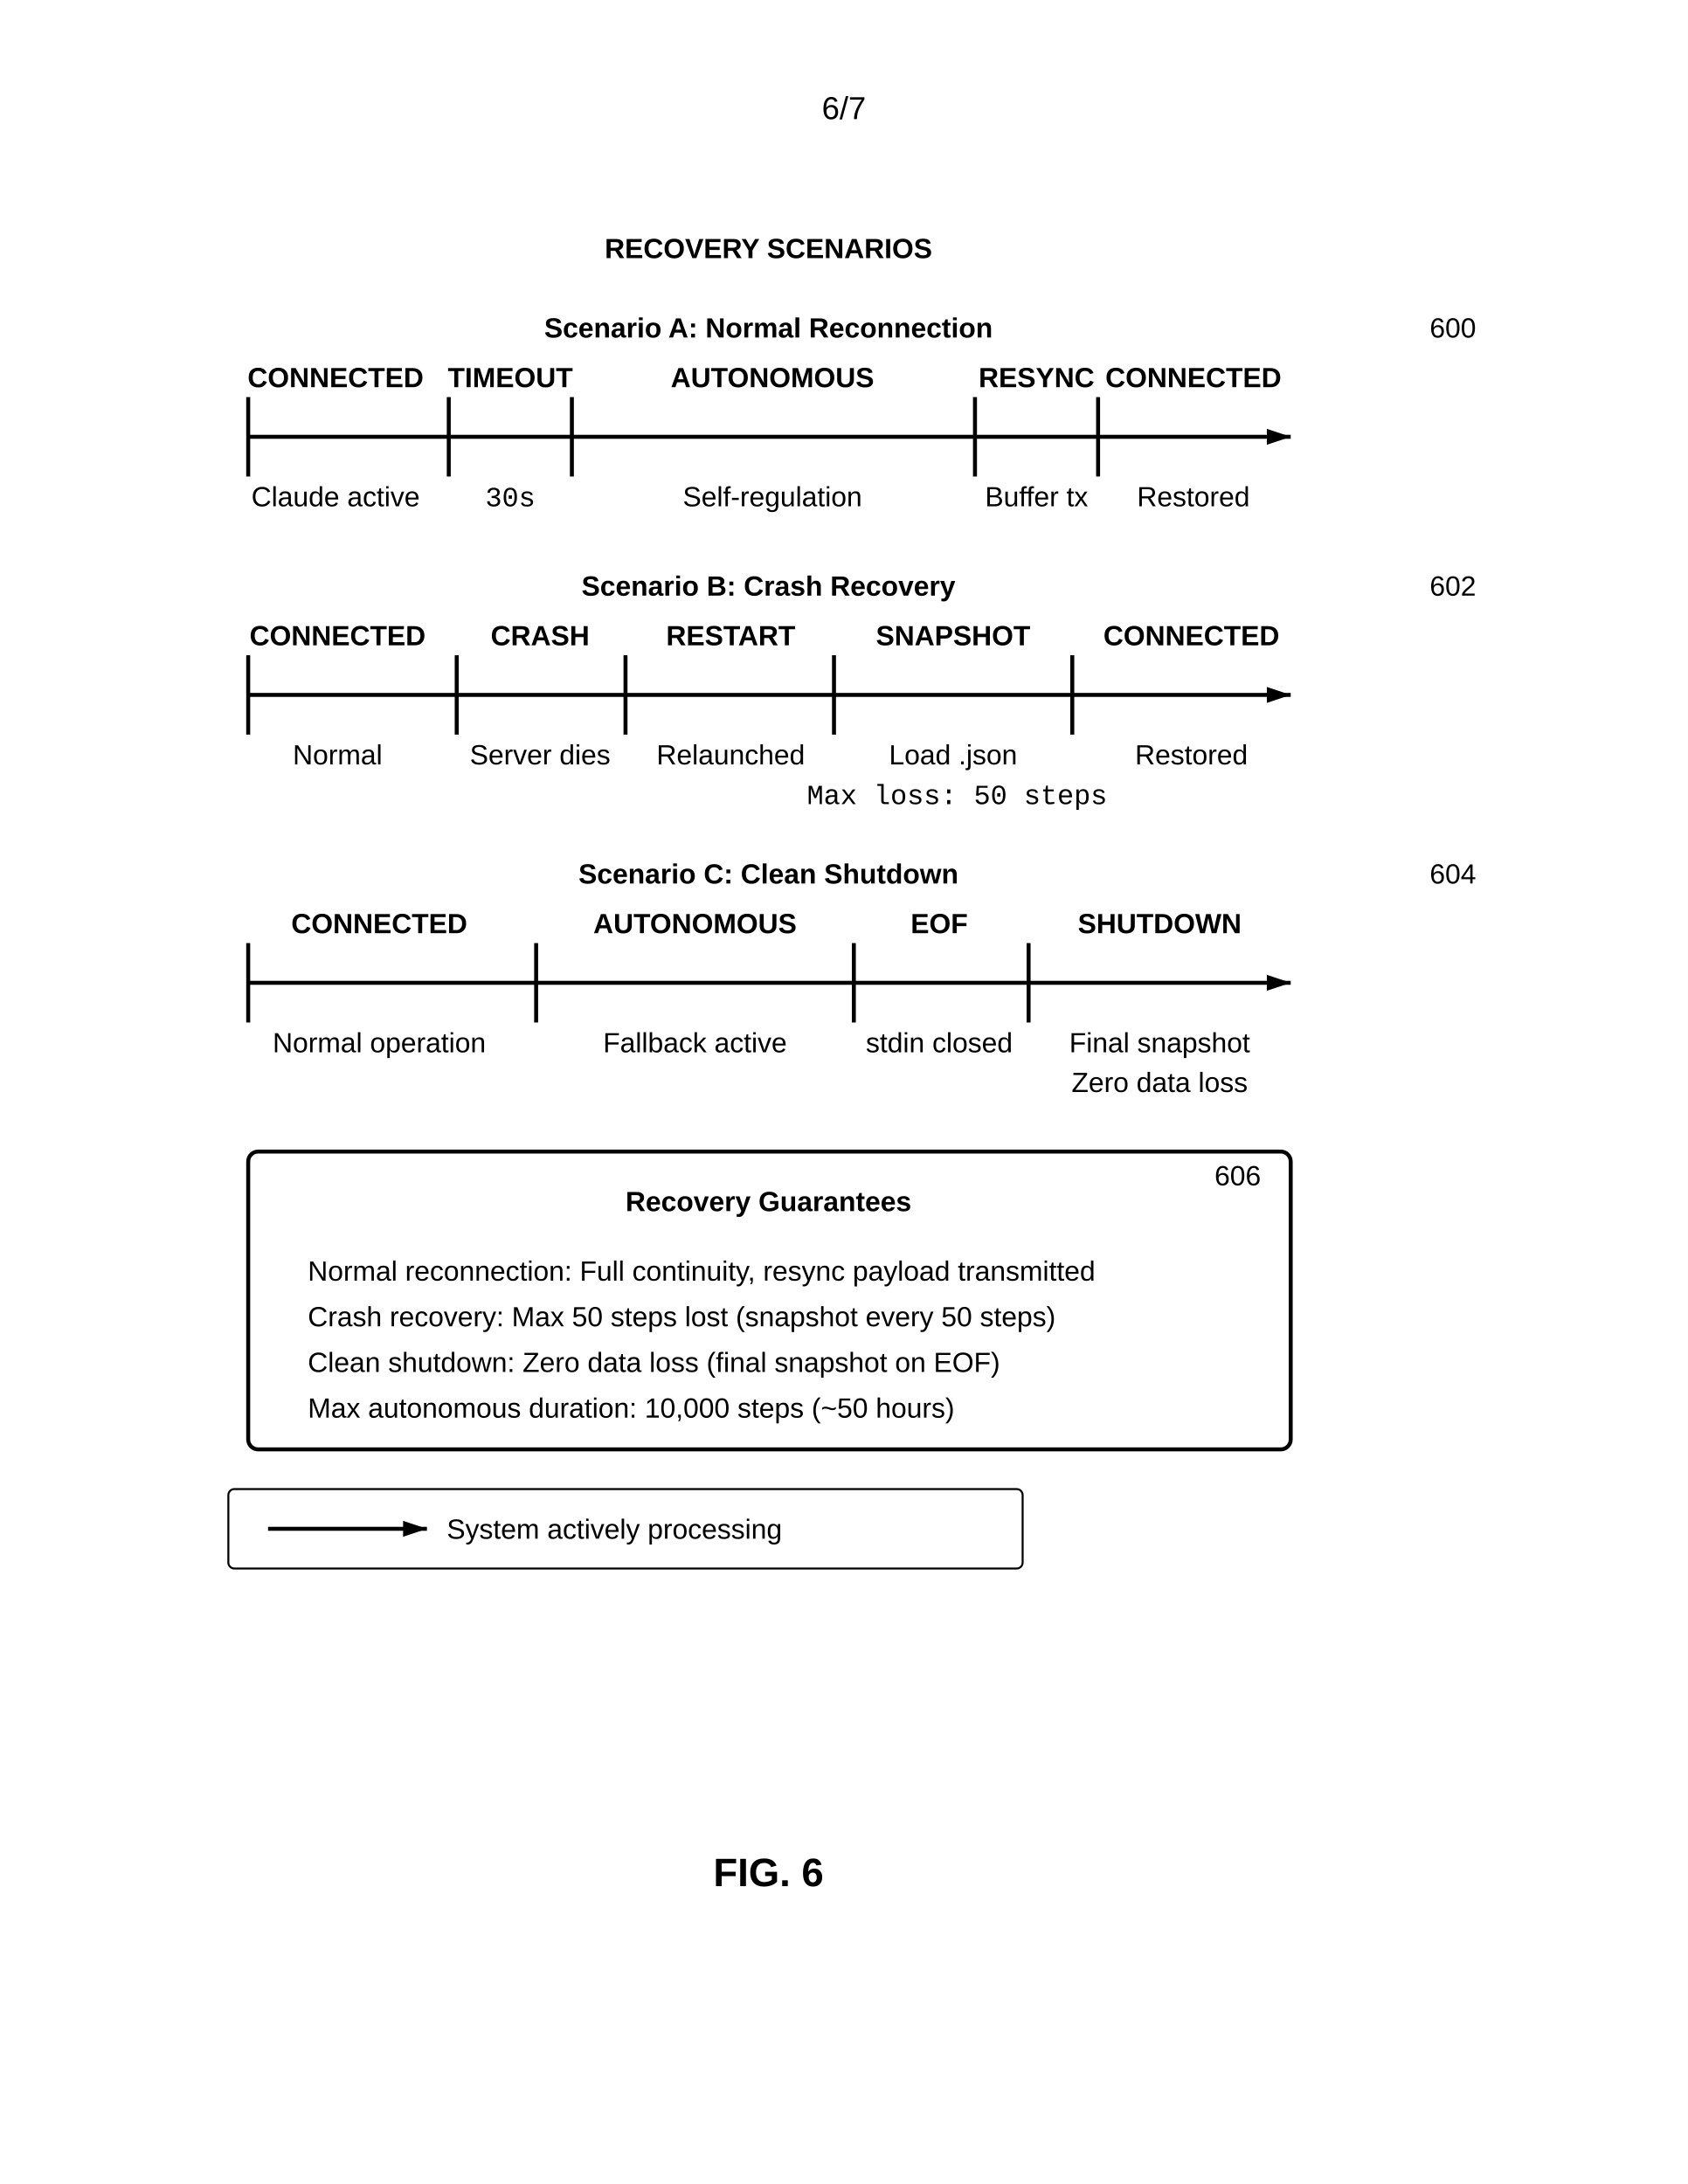
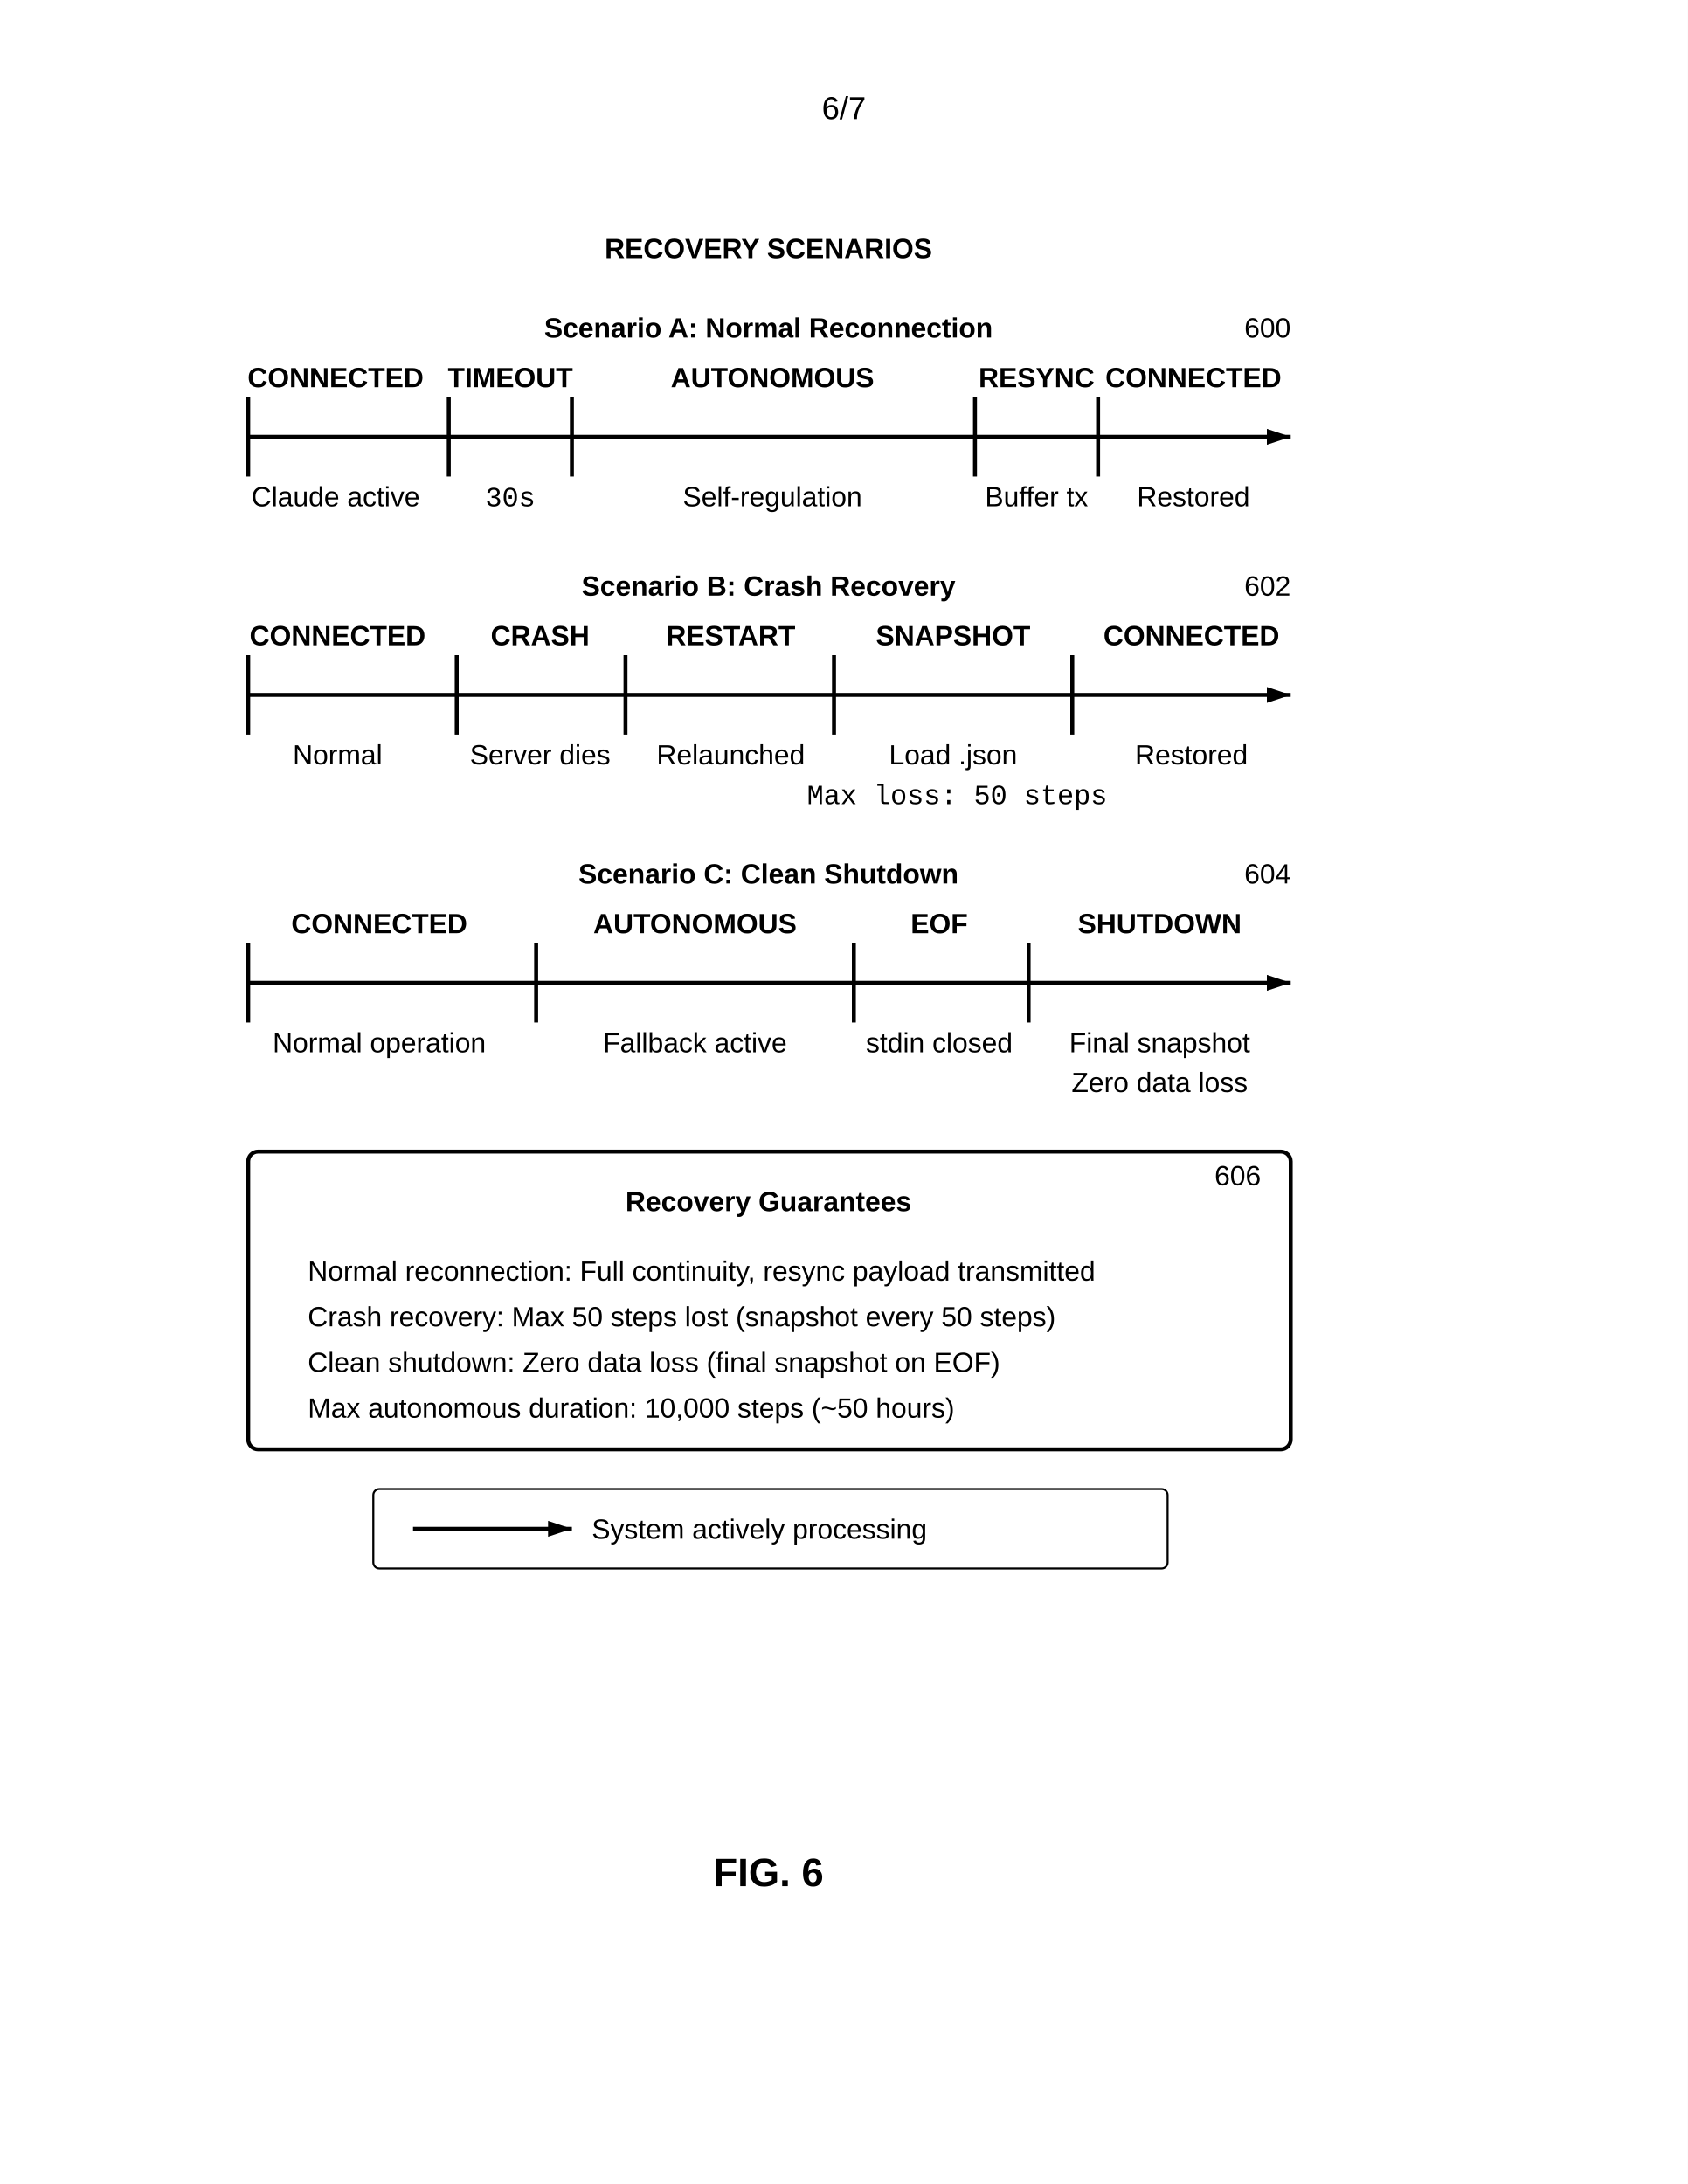
<svg xmlns="http://www.w3.org/2000/svg" width="8.5in" height="11in" viewBox="0 0 850 1100">
  <defs>
    <marker id="ah" markerWidth="6" markerHeight="4" refX="6" refY="2" orient="auto">
      <polygon points="0 0, 6 2, 0 4" fill="black" />
    </marker>
  </defs>
  <rect width="100%" height="100%" fill="white" />
  <text x="425" y="60" font-family="Arial, sans-serif" font-size="16" text-anchor="middle">6/7</text>
  <text x="387" y="130" font-family="Arial, sans-serif" font-size="14" font-weight="bold" text-anchor="middle">RECOVERY SCENARIOS</text>
-   <text x="720" y="170" font-family="Arial, sans-serif" font-size="14" text-anchor="start">600</text>
+   <text x="650" y="170" font-family="Arial, sans-serif" font-size="14" text-anchor="end">600</text>
  <text x="387" y="170" font-family="Arial, sans-serif" font-size="14" font-weight="bold" text-anchor="middle">Scenario A: Normal Reconnection</text>
  <line x1="125" y1="220" x2="650" y2="220" stroke="black" stroke-width="2" marker-end="url(#ah)" />
  <line x1="125" y1="200" x2="125" y2="240" stroke="black" stroke-width="2" />
  <text x="169" y="195" font-family="Arial, sans-serif" font-size="14" font-weight="bold" text-anchor="middle">CONNECTED</text>
  <text x="169" y="255" font-family="Arial, sans-serif" font-size="14" text-anchor="middle">Claude active</text>
  <line x1="226" y1="200" x2="226" y2="240" stroke="black" stroke-width="2" />
  <text x="257" y="195" font-family="Arial, sans-serif" font-size="14" font-weight="bold" text-anchor="middle">TIMEOUT</text>
  <text x="257" y="255" font-family="Courier New, monospace" font-size="14" text-anchor="middle">30s</text>
  <line x1="288" y1="200" x2="288" y2="240" stroke="black" stroke-width="2" />
  <text x="389" y="195" font-family="Arial, sans-serif" font-size="14" font-weight="bold" text-anchor="middle">AUTONOMOUS</text>
  <text x="389" y="255" font-family="Arial, sans-serif" font-size="14" text-anchor="middle">Self-regulation</text>
  <line x1="491" y1="200" x2="491" y2="240" stroke="black" stroke-width="2" />
  <text x="522" y="195" font-family="Arial, sans-serif" font-size="14" font-weight="bold" text-anchor="middle">RESYNC</text>
  <text x="522" y="255" font-family="Arial, sans-serif" font-size="14" text-anchor="middle">Buffer tx</text>
  <line x1="553" y1="200" x2="553" y2="240" stroke="black" stroke-width="2" />
  <text x="601" y="195" font-family="Arial, sans-serif" font-size="14" font-weight="bold" text-anchor="middle">CONNECTED</text>
  <text x="601" y="255" font-family="Arial, sans-serif" font-size="14" text-anchor="middle">Restored</text>
-   <text x="720" y="300" font-family="Arial, sans-serif" font-size="14" text-anchor="start">602</text>
+   <text x="650" y="300" font-family="Arial, sans-serif" font-size="14" text-anchor="end">602</text>
  <text x="387" y="300" font-family="Arial, sans-serif" font-size="14" font-weight="bold" text-anchor="middle">Scenario B: Crash Recovery</text>
  <line x1="125" y1="350" x2="650" y2="350" stroke="black" stroke-width="2" marker-end="url(#ah)" />
  <line x1="125" y1="330" x2="125" y2="370" stroke="black" stroke-width="2" />
  <text x="170" y="325" font-family="Arial, sans-serif" font-size="14" font-weight="bold" text-anchor="middle">CONNECTED</text>
  <text x="170" y="385" font-family="Arial, sans-serif" font-size="14" text-anchor="middle">Normal</text>
  <line x1="230" y1="330" x2="230" y2="370" stroke="black" stroke-width="2" />
  <text x="272" y="325" font-family="Arial, sans-serif" font-size="14" font-weight="bold" text-anchor="middle">CRASH</text>
  <text x="272" y="385" font-family="Arial, sans-serif" font-size="14" text-anchor="middle">Server dies</text>
  <line x1="315" y1="330" x2="315" y2="370" stroke="black" stroke-width="2" />
  <text x="368" y="325" font-family="Arial, sans-serif" font-size="14" font-weight="bold" text-anchor="middle">RESTART</text>
  <text x="368" y="385" font-family="Arial, sans-serif" font-size="14" text-anchor="middle">Relaunched</text>
  <line x1="420" y1="330" x2="420" y2="370" stroke="black" stroke-width="2" />
  <text x="480" y="325" font-family="Arial, sans-serif" font-size="14" font-weight="bold" text-anchor="middle">SNAPSHOT</text>
  <text x="480" y="385" font-family="Arial, sans-serif" font-size="14" text-anchor="middle">Load .json</text>
  <line x1="540" y1="330" x2="540" y2="370" stroke="black" stroke-width="2" />
  <text x="600" y="325" font-family="Arial, sans-serif" font-size="14" font-weight="bold" text-anchor="middle">CONNECTED</text>
  <text x="600" y="385" font-family="Arial, sans-serif" font-size="14" text-anchor="middle">Restored</text>
  <text x="482" y="405" font-family="Courier New, monospace" font-size="14" text-anchor="middle">Max loss: 50 steps</text>
-   <text x="720" y="445" font-family="Arial, sans-serif" font-size="14" text-anchor="start">604</text>
+   <text x="650" y="445" font-family="Arial, sans-serif" font-size="14" text-anchor="end">604</text>
  <text x="387" y="445" font-family="Arial, sans-serif" font-size="14" font-weight="bold" text-anchor="middle">Scenario C: Clean Shutdown</text>
  <line x1="125" y1="495" x2="650" y2="495" stroke="black" stroke-width="2" marker-end="url(#ah)" />
  <line x1="125" y1="475" x2="125" y2="515" stroke="black" stroke-width="2" />
  <text x="191" y="470" font-family="Arial, sans-serif" font-size="14" font-weight="bold" text-anchor="middle">CONNECTED</text>
  <text x="191" y="530" font-family="Arial, sans-serif" font-size="14" text-anchor="middle">Normal operation</text>
  <line x1="270" y1="475" x2="270" y2="515" stroke="black" stroke-width="2" />
  <text x="350" y="470" font-family="Arial, sans-serif" font-size="14" font-weight="bold" text-anchor="middle">AUTONOMOUS</text>
  <text x="350" y="530" font-family="Arial, sans-serif" font-size="14" text-anchor="middle">Fallback active</text>
  <line x1="430" y1="475" x2="430" y2="515" stroke="black" stroke-width="2" />
  <text x="473" y="470" font-family="Arial, sans-serif" font-size="14" font-weight="bold" text-anchor="middle">EOF</text>
  <text x="473" y="530" font-family="Arial, sans-serif" font-size="14" text-anchor="middle">stdin closed</text>
  <line x1="518" y1="475" x2="518" y2="515" stroke="black" stroke-width="2" />
  <text x="584" y="470" font-family="Arial, sans-serif" font-size="14" font-weight="bold" text-anchor="middle">SHUTDOWN</text>
  <text x="584" y="530" font-family="Arial, sans-serif" font-size="14" text-anchor="middle">Final snapshot</text>
  <text x="584" y="550" font-family="Arial, sans-serif" font-size="14" text-anchor="middle">Zero data loss</text>
  <rect x="125" y="580" width="525" height="150" rx="5" fill="none" stroke="black" stroke-width="2" />
  <text x="635" y="597" font-family="Arial, sans-serif" font-size="14" text-anchor="end">606</text>
  <text x="387" y="610" font-family="Arial, sans-serif" font-size="14" font-weight="bold" text-anchor="middle">Recovery Guarantees</text>
  <text x="155" y="645" font-family="Arial, sans-serif" font-size="14" text-anchor="start">Normal reconnection: Full continuity, resync payload transmitted</text>
  <text x="155" y="668" font-family="Arial, sans-serif" font-size="14" text-anchor="start">Crash recovery: Max 50 steps lost (snapshot every 50 steps)</text>
  <text x="155" y="691" font-family="Arial, sans-serif" font-size="14" text-anchor="start">Clean shutdown: Zero data loss (final snapshot on EOF)</text>
  <text x="155" y="714" font-family="Arial, sans-serif" font-size="14" text-anchor="start">Max autonomous duration: 10,000 steps (~50 hours)</text>
-   <rect x="115" y="750" width="400" height="40" rx="3" fill="none" stroke="black" stroke-width="1" />
-   <line x1="135" y1="770" x2="215" y2="770" stroke="black" stroke-width="2" marker-end="url(#ah)" />
-   <text x="225" y="775" font-family="Arial, sans-serif" font-size="14" text-anchor="start">System actively processing</text>
+   <rect x="188" y="750" width="400" height="40" rx="3" fill="none" stroke="black" stroke-width="1" />
+   <line x1="208" y1="770" x2="288" y2="770" stroke="black" stroke-width="2" marker-end="url(#ah)" />
+   <text x="298" y="775" font-family="Arial, sans-serif" font-size="14" text-anchor="start">System actively processing</text>
  <text x="387" y="950" font-family="Arial, sans-serif" font-size="20" font-weight="bold" text-anchor="middle">FIG. 6</text>
</svg>
